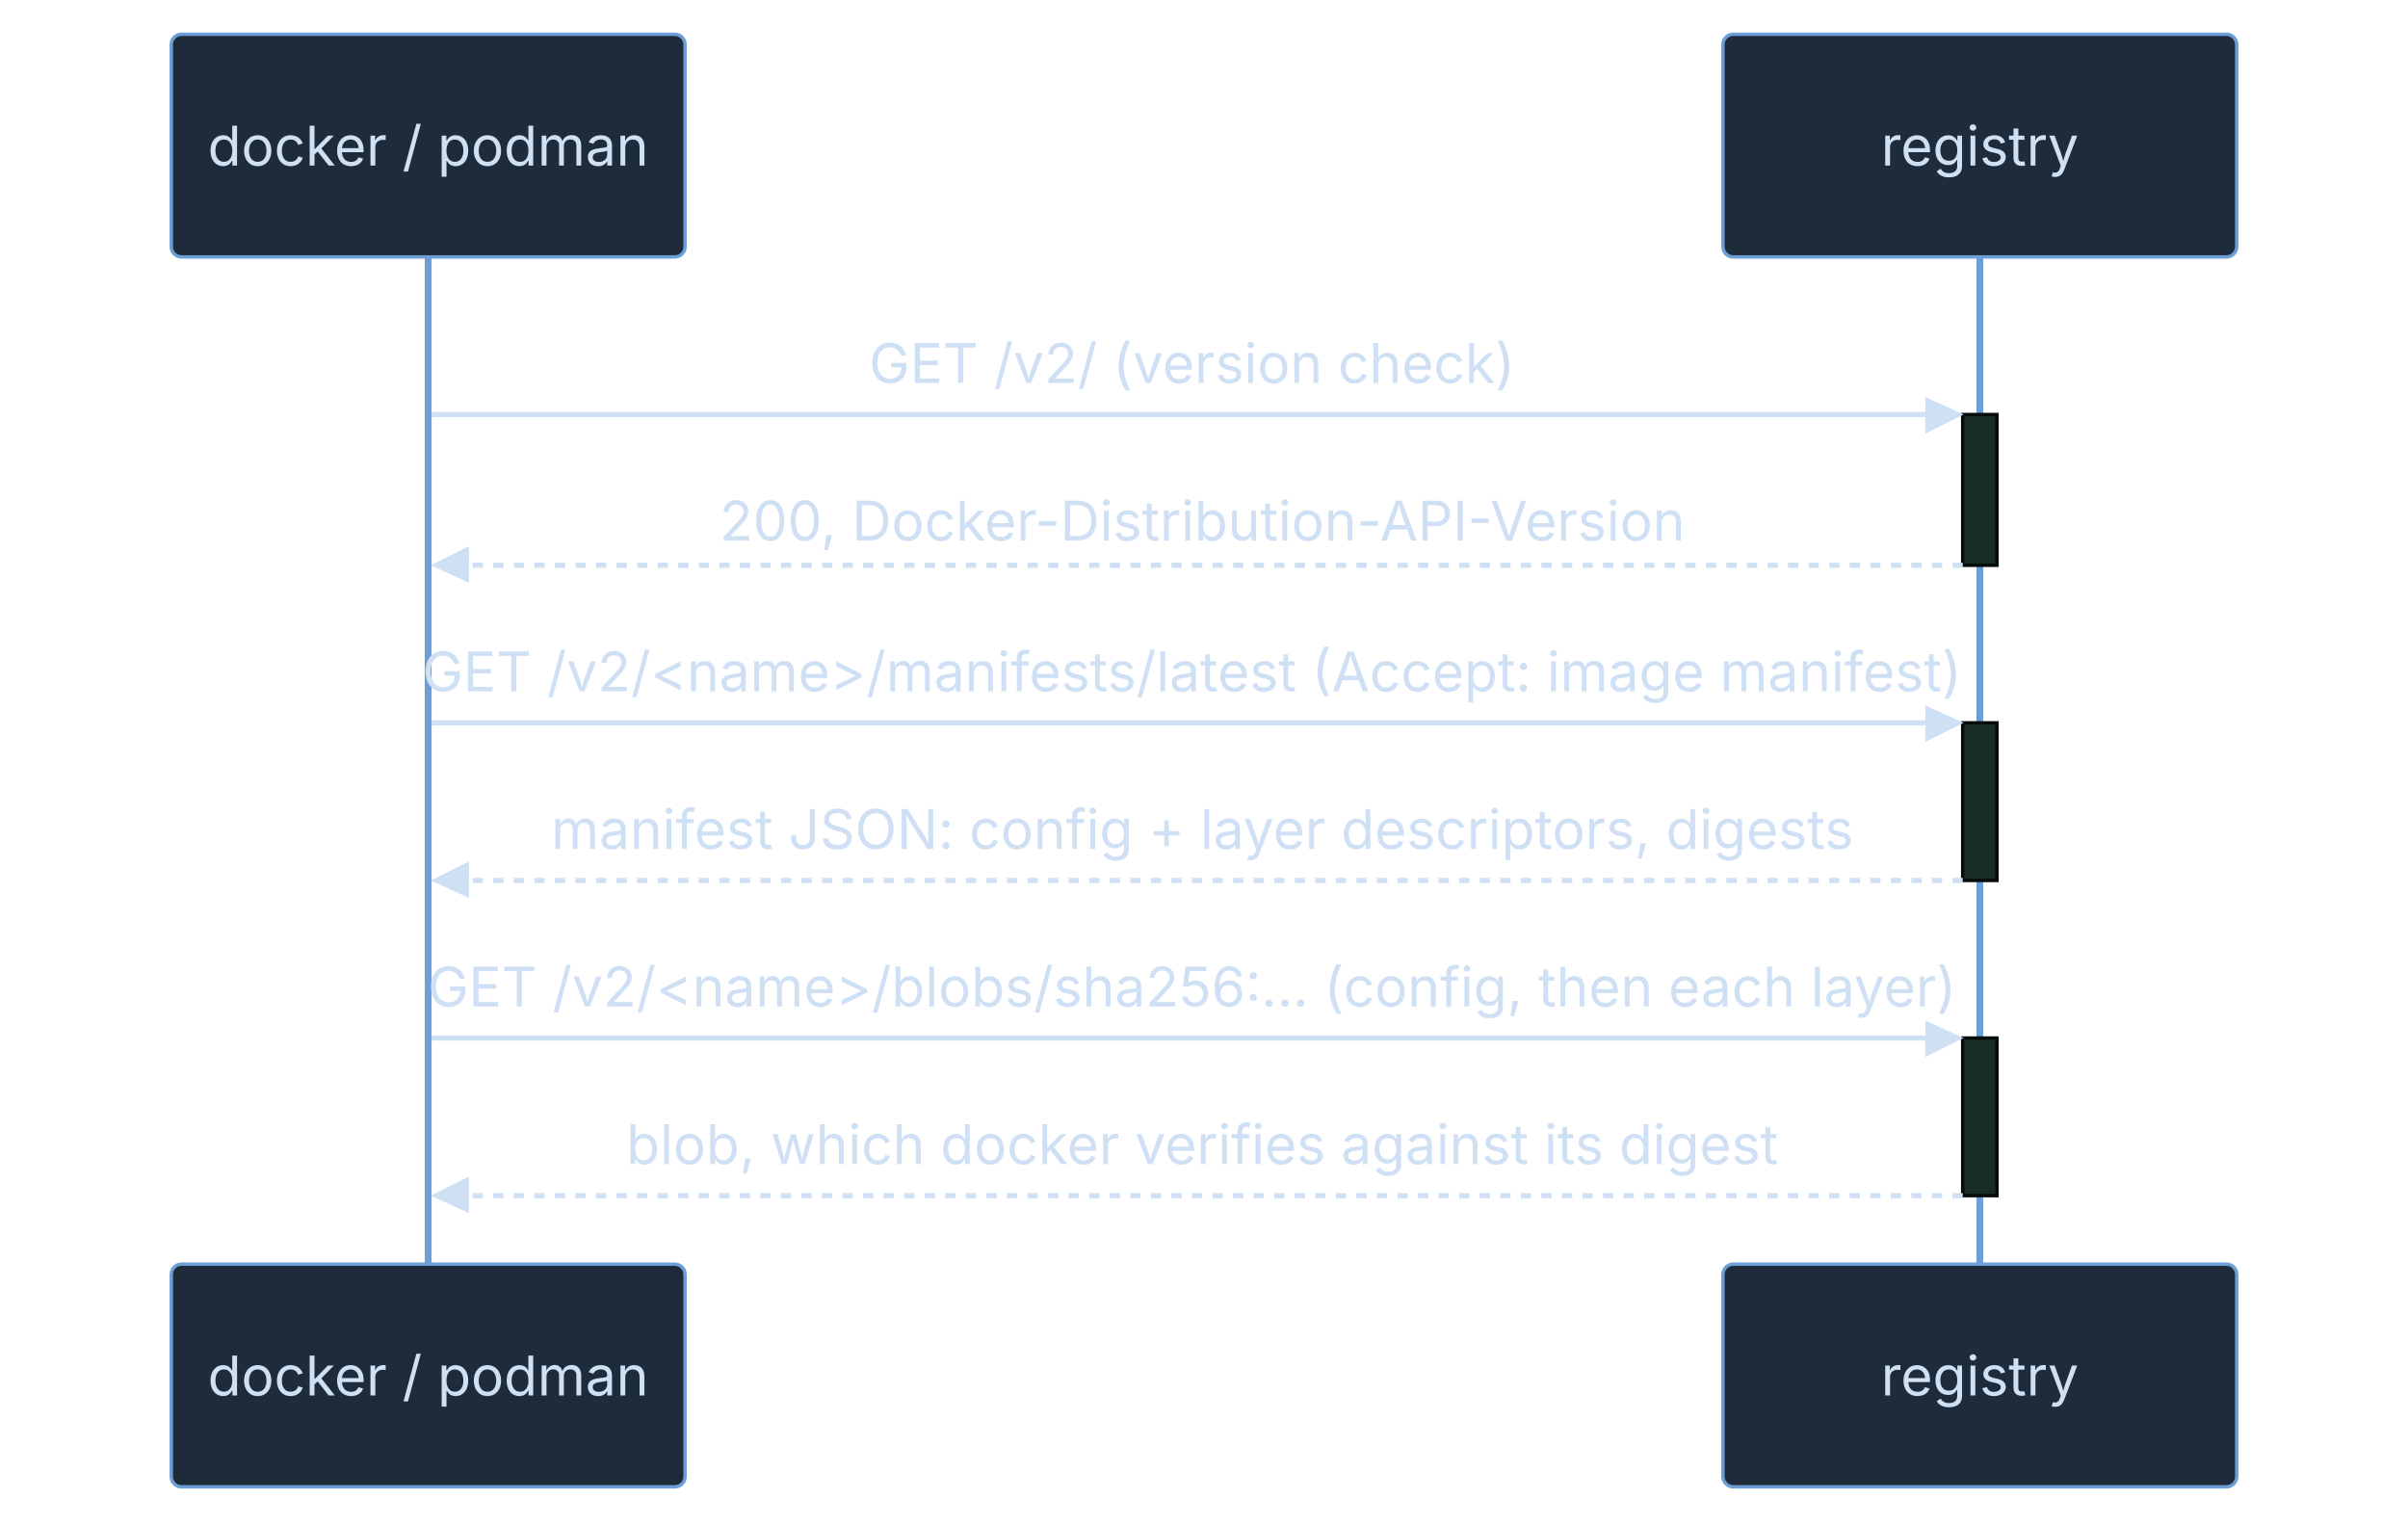
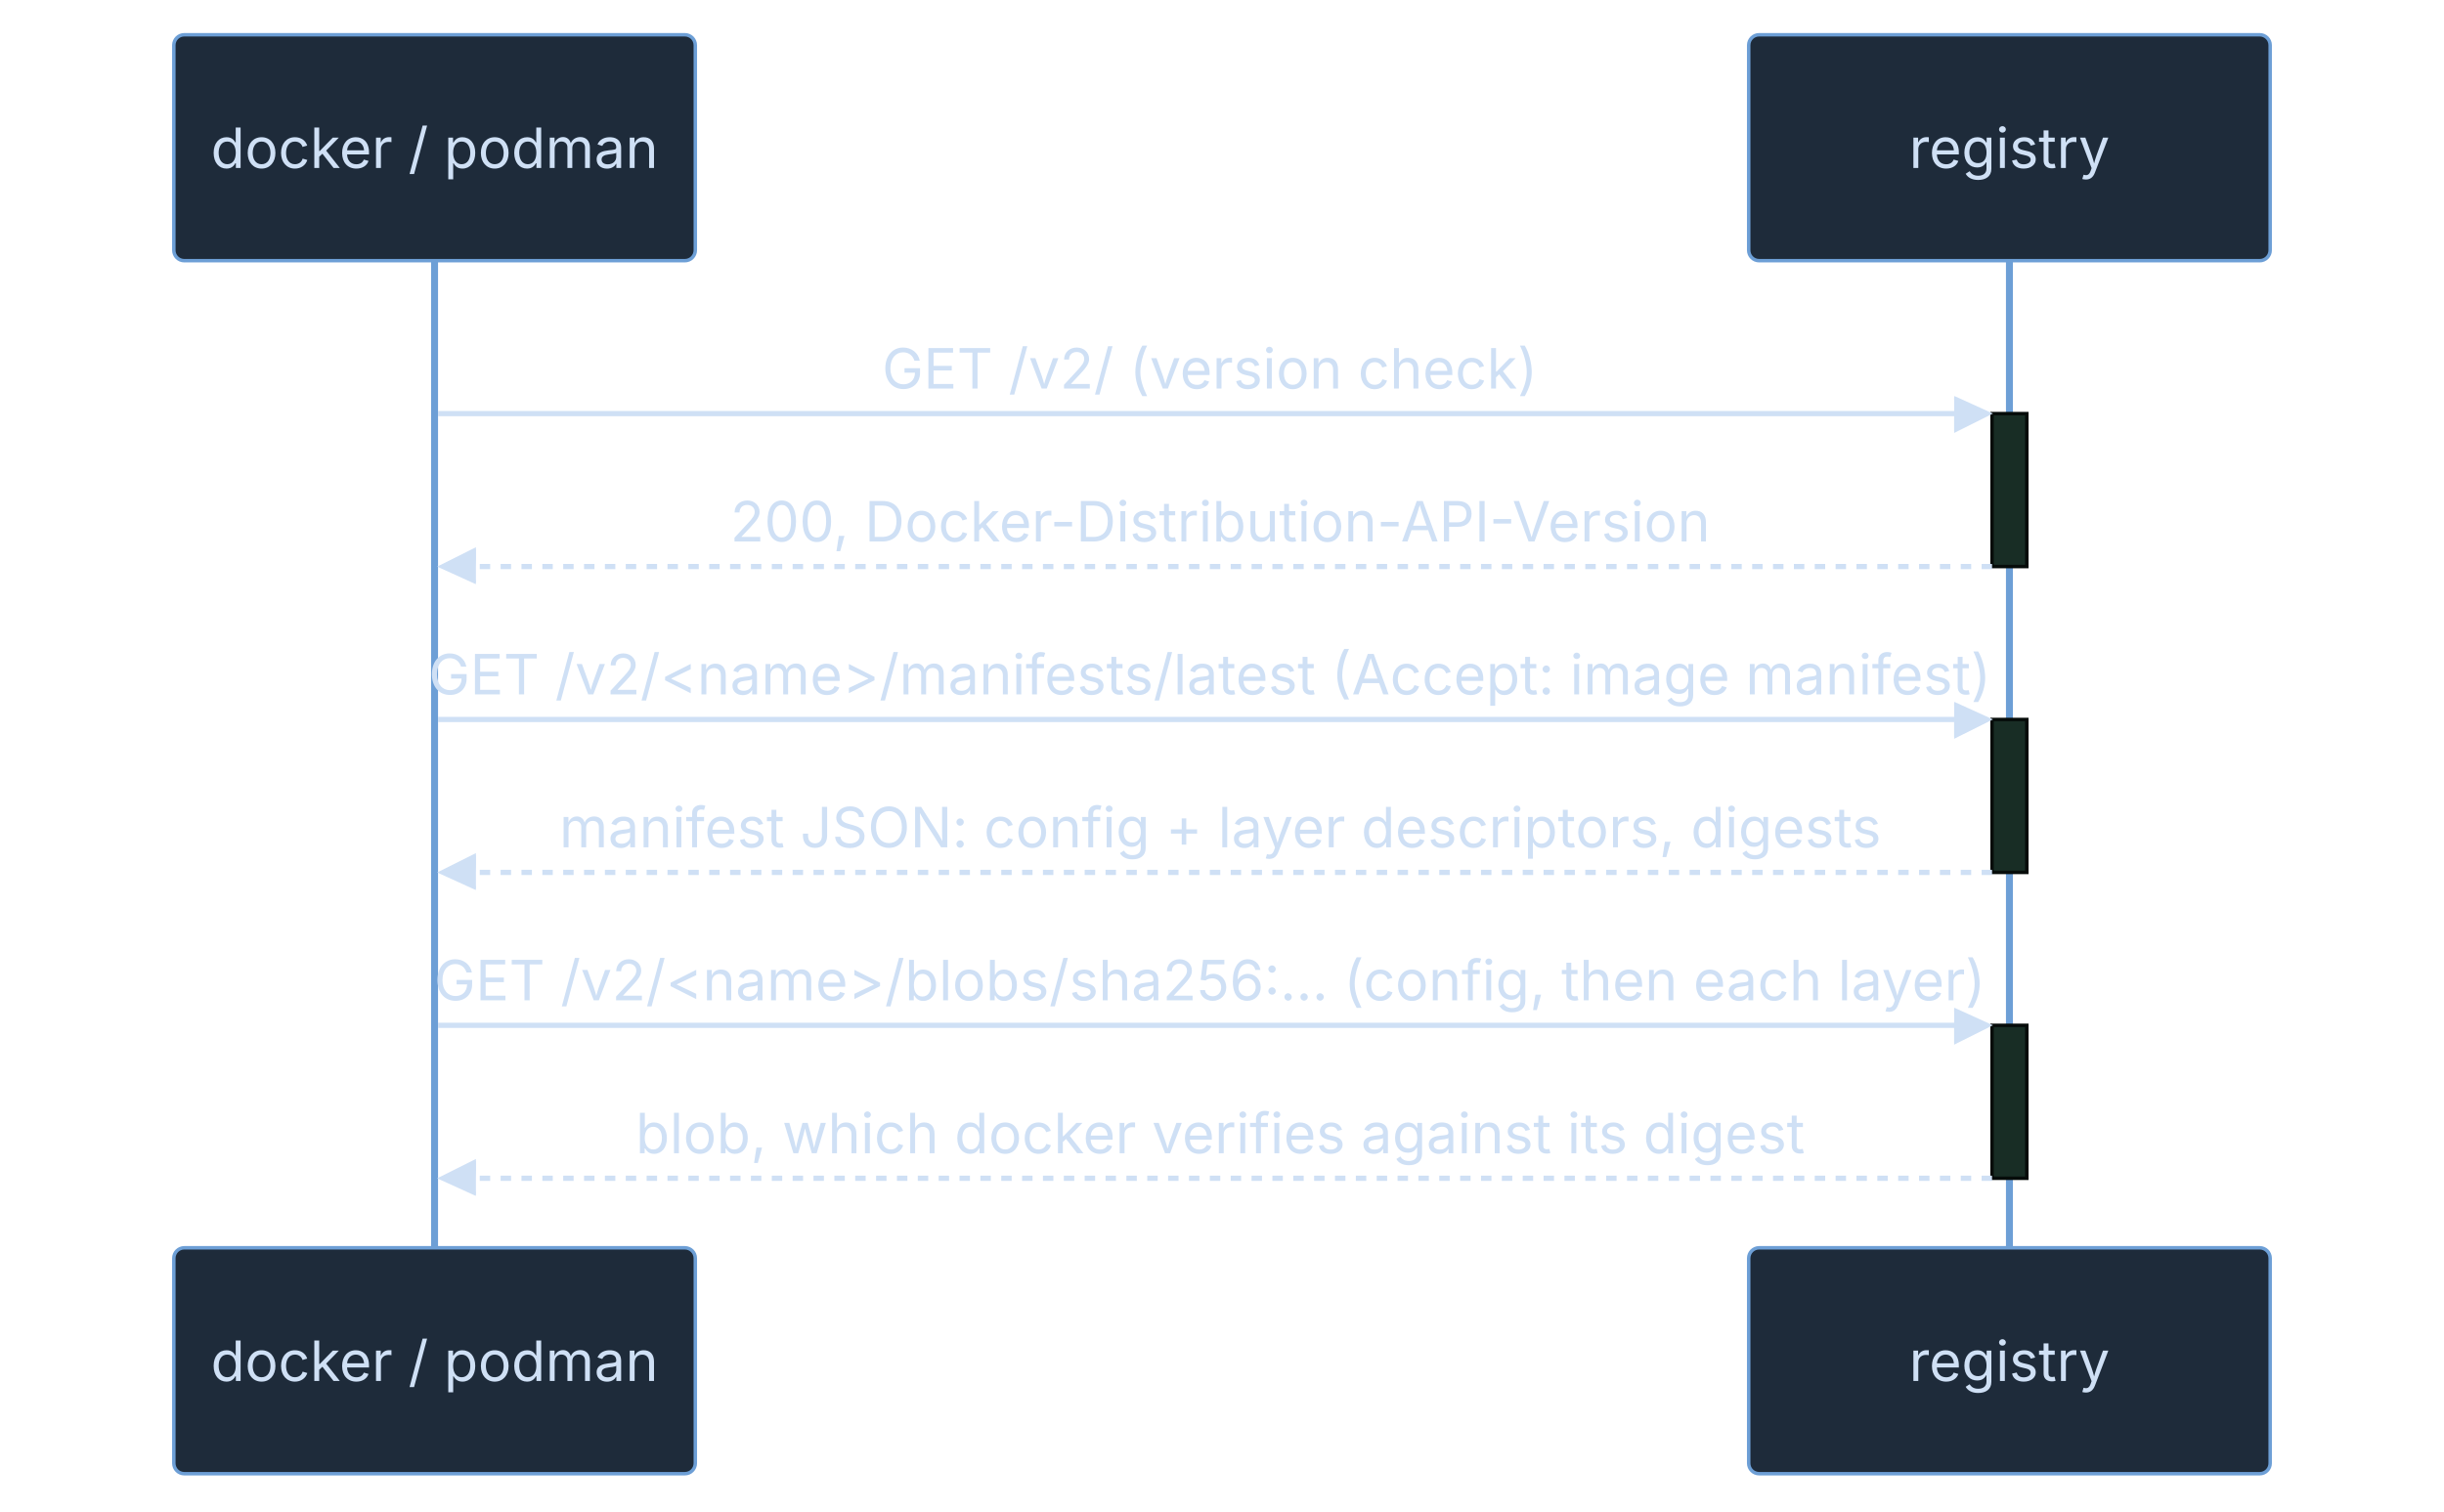
- <svg xmlns="http://www.w3.org/2000/svg" id="peryx-oci-pull-dark" width="100%" style="max-width: 703px; background-color: transparent;" viewBox="-50 -10 703 445" role="graphics-document document" aria-roledescription="sequence">
+ <svg xmlns="http://www.w3.org/2000/svg" id="peryx-oci-pull-dark" width="100%" style="max-width: 703px; background-color: transparent;" viewBox="-50 -10 703 435" role="graphics-document document" aria-roledescription="sequence">
  <g>
-     <rect x="453" y="359" fill="#eaeaea" stroke="#666" width="150" height="65" name="R" rx="3" ry="3" class="actor actor-bottom" />
-     <text x="528" y="391.5" dominant-baseline="central" alignment-baseline="central" class="actor actor-box" style="text-anchor: middle; font-size: 16px; font-weight: 400;">
+     <rect x="453" y="349" fill="#eaeaea" stroke="#666" width="150" height="65" name="R" rx="3" ry="3" class="actor actor-bottom" />
+     <text x="528" y="381.5" dominant-baseline="central" alignment-baseline="central" class="actor actor-box" style="text-anchor: middle; font-size: 16px; font-weight: 400;">
      <tspan x="528" dy="0">registry</tspan>
    </text>
  </g>
  <g>
-     <rect x="0" y="359" fill="#eaeaea" stroke="#666" width="150" height="65" name="D" rx="3" ry="3" class="actor actor-bottom" />
-     <text x="75" y="391.5" dominant-baseline="central" alignment-baseline="central" class="actor actor-box" style="text-anchor: middle; font-size: 16px; font-weight: 400;">
+     <rect x="0" y="349" fill="#eaeaea" stroke="#666" width="150" height="65" name="D" rx="3" ry="3" class="actor actor-bottom" />
+     <text x="75" y="381.5" dominant-baseline="central" alignment-baseline="central" class="actor actor-box" style="text-anchor: middle; font-size: 16px; font-weight: 400;">
      <tspan x="75" dy="0">docker / podman</tspan>
    </text>
  </g>
  <g>
-     <line id="actor1" x1="528" y1="65" x2="528" y2="359" class="actor-line 200" stroke-width="0.5px" stroke="#999" name="R" data-et="life-line" data-id="R" />
+     <line id="actor1" x1="528" y1="65" x2="528" y2="349" class="actor-line 200" stroke-width="0.5px" stroke="#999" name="R" data-et="life-line" data-id="R" />
    <g id="root-1" data-et="participant" data-type="participant" data-id="R">
      <rect x="453" y="0" fill="#eaeaea" stroke="#666" width="150" height="65" name="R" rx="3" ry="3" class="actor actor-top" />
      <text x="528" y="32.5" dominant-baseline="central" alignment-baseline="central" class="actor actor-box" style="text-anchor: middle; font-size: 16px; font-weight: 400;">
        <tspan x="528" dy="0">registry</tspan>
      </text>
    </g>
  </g>
  <g>
-     <line id="actor0" x1="75" y1="65" x2="75" y2="359" class="actor-line 200" stroke-width="0.5px" stroke="#999" name="D" data-et="life-line" data-id="D" />
+     <line id="actor0" x1="75" y1="65" x2="75" y2="349" class="actor-line 200" stroke-width="0.5px" stroke="#999" name="D" data-et="life-line" data-id="D" />
    <g id="root-0" data-et="participant" data-type="participant" data-id="D">
      <rect x="0" y="0" fill="#eaeaea" stroke="#666" width="150" height="65" name="D" rx="3" ry="3" class="actor actor-top" />
      <text x="75" y="32.5" dominant-baseline="central" alignment-baseline="central" class="actor actor-box" style="text-anchor: middle; font-size: 16px; font-weight: 400;">
        <tspan x="75" dy="0">docker / podman</tspan>
      </text>
    </g>
  </g>
  <style>#peryx-oci-pull-dark{font-family:system-ui,-apple-system,sans-serif;font-size:16px;fill:#cfe0f5;}@keyframes edge-animation-frame{from{stroke-dashoffset:0;}}@keyframes dash{to{stroke-dashoffset:0;}}#peryx-oci-pull-dark .edge-animation-slow{stroke-dasharray:9,5!important;stroke-dashoffset:900;animation:dash 50s linear infinite;stroke-linecap:round;}#peryx-oci-pull-dark .edge-animation-fast{stroke-dasharray:9,5!important;stroke-dashoffset:900;animation:dash 20s linear infinite;stroke-linecap:round;}#peryx-oci-pull-dark .error-icon{fill:#33241a;}#peryx-oci-pull-dark .error-text{fill:#f0d6bb;stroke:#f0d6bb;}#peryx-oci-pull-dark .edge-thickness-normal{stroke-width:1px;}#peryx-oci-pull-dark .edge-thickness-thick{stroke-width:3.5px;}#peryx-oci-pull-dark .edge-pattern-solid{stroke-dasharray:0;}#peryx-oci-pull-dark .edge-thickness-invisible{stroke-width:0;fill:none;}#peryx-oci-pull-dark .edge-pattern-dashed{stroke-dasharray:3;}#peryx-oci-pull-dark .edge-pattern-dotted{stroke-dasharray:2;}#peryx-oci-pull-dark .marker{fill:#aeb8c2;stroke:#aeb8c2;}#peryx-oci-pull-dark .marker.cross{stroke:#aeb8c2;}#peryx-oci-pull-dark svg{font-family:system-ui,-apple-system,sans-serif;font-size:16px;}#peryx-oci-pull-dark p{margin:0;}#peryx-oci-pull-dark .actor{stroke:#6d9fd6;fill:#1e2b3a;stroke-width:1;}#peryx-oci-pull-dark rect.actor.outer-path[data-look="neo"]{filter:drop-shadow( 1px 2px 2px rgba(185,185,185,1));}#peryx-oci-pull-dark rect.note[data-look="neo"]{stroke:hsl(52.683, 60%, 73.922%);fill:#fff5ad;filter:drop-shadow( 1px 2px 2px rgba(185,185,185,1));}#peryx-oci-pull-dark text.actor&gt;tspan{fill:#cfe0f5;stroke:none;}#peryx-oci-pull-dark .actor-line{stroke:#6d9fd6;}#peryx-oci-pull-dark .innerArc{stroke-width:1.5;stroke-dasharray:none;}#peryx-oci-pull-dark .messageLine0{stroke-width:1.5;stroke-dasharray:none;stroke:#cfe0f5;}#peryx-oci-pull-dark .messageLine1{stroke-width:1.5;stroke-dasharray:2,2;stroke:#cfe0f5;}#peryx-oci-pull-dark [id$="-arrowhead"] path{fill:#cfe0f5;stroke:#cfe0f5;}#peryx-oci-pull-dark .sequenceNumber{fill:#51473d;}#peryx-oci-pull-dark [id$="-sequencenumber"]{fill:#cfe0f5;}#peryx-oci-pull-dark [id$="-crosshead"] path{fill:#cfe0f5;stroke:#cfe0f5;}#peryx-oci-pull-dark .messageText{fill:#cfe0f5;stroke:none;}#peryx-oci-pull-dark .labelBox{stroke:#6d9fd6;fill:#1e2b3a;filter:none;}#peryx-oci-pull-dark .labelText,#peryx-oci-pull-dark .labelText&gt;tspan{fill:#cfe0f5;stroke:none;}#peryx-oci-pull-dark .loopText,#peryx-oci-pull-dark .loopText&gt;tspan{fill:#cfe0f5;stroke:none;}#peryx-oci-pull-dark .sectionTitle,#peryx-oci-pull-dark .sectionTitle&gt;tspan{fill:#cfe0f5;stroke:none;}#peryx-oci-pull-dark .loopLine{stroke-width:2px;stroke-dasharray:2,2;stroke:#6d9fd6;fill:#6d9fd6;}#peryx-oci-pull-dark .note{stroke:hsl(52.683, 60%, 73.922%);fill:#fff5ad;}#peryx-oci-pull-dark .noteText,#peryx-oci-pull-dark .noteText&gt;tspan{fill:#333;stroke:none;font-weight:normal;}#peryx-oci-pull-dark .activation0{fill:#182d25;stroke:hsl(157.143, 30.435%, 3.529%);}#peryx-oci-pull-dark .activation1{fill:#182d25;stroke:hsl(157.143, 30.435%, 3.529%);}#peryx-oci-pull-dark .activation2{fill:#182d25;stroke:hsl(157.143, 30.435%, 3.529%);}#peryx-oci-pull-dark .actorPopupMenu{position:absolute;}#peryx-oci-pull-dark .actorPopupMenuPanel{position:absolute;fill:#1e2b3a;box-shadow:0px 8px 16px 0px rgba(0,0,0,0.2);filter:drop-shadow(3px 5px 2px rgb(0 0 0 / 0.4));}#peryx-oci-pull-dark .actor-man circle,#peryx-oci-pull-dark line{fill:#1e2b3a;stroke-width:2px;}#peryx-oci-pull-dark g rect.rect{filter:drop-shadow( 1px 2px 2px rgba(185,185,185,1));stroke:#6d9fd6;}#peryx-oci-pull-dark .node .neo-node{stroke:#6d9fd6;}#peryx-oci-pull-dark [data-look="neo"].node rect,#peryx-oci-pull-dark [data-look="neo"].cluster rect,#peryx-oci-pull-dark [data-look="neo"].node polygon{stroke:url(#peryx-oci-pull-dark-gradient);filter:drop-shadow( 1px 2px 2px rgba(185,185,185,1));}#peryx-oci-pull-dark [data-look="neo"].swimlane.cluster rect{filter:none;}#peryx-oci-pull-dark [data-look="neo"].node path{stroke:url(#peryx-oci-pull-dark-gradient);stroke-width:1px;}#peryx-oci-pull-dark [data-look="neo"].node .outer-path{filter:drop-shadow( 1px 2px 2px rgba(185,185,185,1));}#peryx-oci-pull-dark [data-look="neo"].node .neo-line path{stroke:#6d9fd6;filter:none;}#peryx-oci-pull-dark [data-look="neo"].node circle{stroke:url(#peryx-oci-pull-dark-gradient);filter:drop-shadow( 1px 2px 2px rgba(185,185,185,1));}#peryx-oci-pull-dark [data-look="neo"].node circle .state-start{fill:#000000;}#peryx-oci-pull-dark [data-look="neo"].icon-shape .icon{fill:url(#peryx-oci-pull-dark-gradient);filter:drop-shadow( 1px 2px 2px rgba(185,185,185,1));}#peryx-oci-pull-dark [data-look="neo"].icon-shape .icon-neo path{stroke:url(#peryx-oci-pull-dark-gradient);filter:drop-shadow( 1px 2px 2px rgba(185,185,185,1));}#peryx-oci-pull-dark .accent&gt;*{fill:rgb(30, 43, 58)!important;stroke:rgb(109, 159, 214)!important;color:rgb(207, 224, 245)!important;}#peryx-oci-pull-dark .good&gt;*{fill:rgb(24, 45, 37)!important;stroke:rgb(90, 169, 138)!important;color:rgb(207, 232, 220)!important;}#peryx-oci-pull-dark .warn&gt;*{fill:rgb(51, 36, 26)!important;stroke:rgb(201, 132, 63)!important;color:rgb(240, 214, 187)!important;}#peryx-oci-pull-dark :root{--mermaid-font-family:"trebuchet ms",verdana,arial,sans-serif;}</style>
  <g />
  <defs>
    <symbol id="peryx-oci-pull-dark-computer" width="24" height="24">
      <path transform="scale(.5)" d="M2 2v13h20v-13h-20zm18 11h-16v-9h16v9zm-10.228 6l.466-1h3.524l.467 1h-4.457zm14.228 3h-24l2-6h2.104l-1.33 4h18.45l-1.297-4h2.073l2 6zm-5-10h-14v-7h14v7z" />
    </symbol>
  </defs>
  <defs>
    <symbol id="peryx-oci-pull-dark-database" fill-rule="evenodd" clip-rule="evenodd">
      <path transform="scale(.5)" d="M12.258.001l.256.004.255.005.253.008.251.01.249.012.247.015.246.016.242.019.241.02.239.023.236.024.233.027.231.028.229.031.225.032.223.034.22.036.217.038.214.04.211.041.208.043.205.045.201.046.198.048.194.05.191.051.187.053.183.054.18.056.175.057.172.059.168.06.163.061.16.063.155.064.15.066.074.033.073.033.071.034.07.034.069.035.068.035.067.035.066.035.064.036.064.036.062.036.06.036.06.037.058.037.058.037.055.038.055.038.053.038.052.038.051.039.05.039.048.039.047.039.045.04.044.04.043.04.041.04.04.041.039.041.037.041.036.041.034.041.033.042.032.042.03.042.029.042.027.042.026.043.024.043.023.043.021.043.02.043.018.044.017.043.015.044.013.044.012.044.011.045.009.044.007.045.006.045.004.045.002.045.001.045v17l-.001.045-.002.045-.004.045-.006.045-.007.045-.009.044-.011.045-.012.044-.013.044-.015.044-.017.043-.018.044-.02.043-.021.043-.023.043-.024.043-.026.043-.027.042-.029.042-.03.042-.032.042-.033.042-.034.041-.036.041-.037.041-.039.041-.04.041-.041.04-.043.04-.044.04-.045.04-.047.039-.048.039-.05.039-.051.039-.052.038-.053.038-.055.038-.055.038-.058.037-.058.037-.06.037-.06.036-.062.036-.064.036-.064.036-.066.035-.067.035-.068.035-.069.035-.07.034-.071.034-.073.033-.074.033-.15.066-.155.064-.16.063-.163.061-.168.06-.172.059-.175.057-.18.056-.183.054-.187.053-.191.051-.194.05-.198.048-.201.046-.205.045-.208.043-.211.041-.214.04-.217.038-.22.036-.223.034-.225.032-.229.031-.231.028-.233.027-.236.024-.239.023-.241.02-.242.019-.246.016-.247.015-.249.012-.251.01-.253.008-.255.005-.256.004-.258.001-.258-.001-.256-.004-.255-.005-.253-.008-.251-.01-.249-.012-.247-.015-.245-.016-.243-.019-.241-.02-.238-.023-.236-.024-.234-.027-.231-.028-.228-.031-.226-.032-.223-.034-.22-.036-.217-.038-.214-.04-.211-.041-.208-.043-.204-.045-.201-.046-.198-.048-.195-.05-.19-.051-.187-.053-.184-.054-.179-.056-.176-.057-.172-.059-.167-.06-.164-.061-.159-.063-.155-.064-.151-.066-.074-.033-.072-.033-.072-.034-.07-.034-.069-.035-.068-.035-.067-.035-.066-.035-.064-.036-.063-.036-.062-.036-.061-.036-.06-.037-.058-.037-.057-.037-.056-.038-.055-.038-.053-.038-.052-.038-.051-.039-.049-.039-.049-.039-.046-.039-.046-.04-.044-.04-.043-.04-.041-.04-.04-.041-.039-.041-.037-.041-.036-.041-.034-.041-.033-.042-.032-.042-.03-.042-.029-.042-.027-.042-.026-.043-.024-.043-.023-.043-.021-.043-.02-.043-.018-.044-.017-.043-.015-.044-.013-.044-.012-.044-.011-.045-.009-.044-.007-.045-.006-.045-.004-.045-.002-.045-.001-.045v-17l.001-.045.002-.045.004-.045.006-.045.007-.045.009-.044.011-.045.012-.044.013-.044.015-.044.017-.043.018-.044.02-.043.021-.043.023-.043.024-.043.026-.043.027-.042.029-.042.03-.042.032-.042.033-.042.034-.041.036-.041.037-.041.039-.041.04-.041.041-.04.043-.04.044-.04.046-.04.046-.039.049-.039.049-.039.051-.039.052-.038.053-.038.055-.038.056-.038.057-.037.058-.037.06-.037.061-.036.062-.036.063-.036.064-.036.066-.035.067-.035.068-.035.069-.035.07-.034.072-.034.072-.033.074-.033.151-.066.155-.064.159-.063.164-.061.167-.06.172-.059.176-.057.179-.056.184-.054.187-.053.19-.051.195-.05.198-.048.201-.046.204-.045.208-.043.211-.041.214-.04.217-.038.22-.036.223-.034.226-.032.228-.031.231-.028.234-.027.236-.024.238-.023.241-.02.243-.019.245-.016.247-.015.249-.012.251-.01.253-.008.255-.005.256-.004.258-.001.258.001zm-9.258 20.499v.01l.001.021.003.021.004.022.005.021.006.022.007.022.009.023.01.022.011.023.012.023.013.023.015.023.016.024.017.023.018.024.019.024.021.024.022.025.023.024.024.025.052.049.056.05.061.051.066.051.07.051.075.051.079.052.084.052.088.052.092.052.097.052.102.051.105.052.11.052.114.051.119.051.123.051.127.05.131.05.135.05.139.048.144.049.147.047.152.047.155.047.16.045.163.045.167.043.171.043.176.041.178.041.183.039.187.039.19.037.194.035.197.035.202.033.204.031.209.03.212.029.216.027.219.025.222.024.226.021.23.02.233.018.236.016.24.015.243.012.246.01.249.008.253.005.256.004.259.001.26-.001.257-.004.254-.005.25-.008.247-.011.244-.012.241-.014.237-.016.233-.018.231-.021.226-.021.224-.024.22-.026.216-.027.212-.028.21-.031.205-.031.202-.034.198-.034.194-.036.191-.037.187-.039.183-.04.179-.04.175-.042.172-.043.168-.044.163-.045.16-.046.155-.046.152-.047.148-.048.143-.049.139-.049.136-.05.131-.05.126-.05.123-.051.118-.052.114-.051.11-.052.106-.052.101-.052.096-.052.092-.052.088-.053.083-.051.079-.052.074-.052.07-.051.065-.051.06-.051.056-.05.051-.05.023-.024.023-.025.021-.024.02-.024.019-.024.018-.024.017-.024.015-.023.014-.024.013-.023.012-.023.01-.023.01-.022.008-.022.006-.022.006-.022.004-.022.004-.021.001-.021.001-.021v-4.127l-.077.055-.08.053-.083.054-.085.053-.087.052-.09.052-.093.051-.095.05-.097.05-.1.049-.102.049-.105.048-.106.047-.109.047-.111.046-.114.045-.115.045-.118.044-.12.043-.122.042-.124.042-.126.041-.128.04-.13.04-.132.038-.134.038-.135.037-.138.037-.139.035-.142.035-.143.034-.144.033-.147.032-.148.031-.15.03-.151.03-.153.029-.154.027-.156.027-.158.026-.159.025-.161.024-.162.023-.163.022-.165.021-.166.02-.167.019-.169.018-.169.017-.171.016-.173.015-.173.014-.175.013-.175.012-.177.011-.178.01-.179.008-.179.008-.181.006-.182.005-.182.004-.184.003-.184.002h-.37l-.184-.002-.184-.003-.182-.004-.182-.005-.181-.006-.179-.008-.179-.008-.178-.01-.176-.011-.176-.012-.175-.013-.173-.014-.172-.015-.171-.016-.17-.017-.169-.018-.167-.019-.166-.02-.165-.021-.163-.022-.162-.023-.161-.024-.159-.025-.157-.026-.156-.027-.155-.027-.153-.029-.151-.03-.15-.03-.148-.031-.146-.032-.145-.033-.143-.034-.141-.035-.14-.035-.137-.037-.136-.037-.134-.038-.132-.038-.13-.04-.128-.04-.126-.041-.124-.042-.122-.042-.12-.044-.117-.043-.116-.045-.113-.045-.112-.046-.109-.047-.106-.047-.105-.048-.102-.049-.1-.049-.097-.05-.095-.05-.093-.052-.09-.051-.087-.052-.085-.053-.083-.054-.08-.054-.077-.054v4.127zm0-5.654v.011l.001.021.003.021.004.021.005.022.006.022.007.022.009.022.01.022.011.023.012.023.013.023.015.024.016.023.017.024.018.024.019.024.021.024.022.024.023.025.024.024.052.05.056.05.061.05.066.051.07.051.075.052.079.051.084.052.088.052.092.052.097.052.102.052.105.052.11.051.114.051.119.052.123.05.127.051.131.05.135.049.139.049.144.048.147.048.152.047.155.046.16.045.163.045.167.044.171.042.176.042.178.04.183.04.187.038.19.037.194.036.197.034.202.033.204.032.209.03.212.028.216.027.219.025.222.024.226.022.23.02.233.018.236.016.24.014.243.012.246.01.249.008.253.006.256.003.259.001.26-.001.257-.003.254-.006.25-.008.247-.01.244-.012.241-.015.237-.016.233-.018.231-.02.226-.022.224-.024.22-.025.216-.027.212-.029.21-.03.205-.032.202-.033.198-.035.194-.036.191-.037.187-.039.183-.039.179-.041.175-.042.172-.043.168-.044.163-.045.16-.045.155-.047.152-.047.148-.048.143-.048.139-.05.136-.049.131-.05.126-.051.123-.051.118-.051.114-.052.11-.052.106-.052.101-.052.096-.052.092-.052.088-.052.083-.052.079-.052.074-.051.07-.052.065-.051.06-.05.056-.051.051-.049.023-.025.023-.024.021-.025.02-.024.019-.024.018-.024.017-.024.015-.023.014-.023.013-.024.012-.022.01-.023.01-.023.008-.022.006-.022.006-.022.004-.021.004-.022.001-.021.001-.021v-4.139l-.077.054-.08.054-.083.054-.085.052-.087.053-.09.051-.093.051-.095.051-.097.05-.1.049-.102.049-.105.048-.106.047-.109.047-.111.046-.114.045-.115.044-.118.044-.12.044-.122.042-.124.042-.126.041-.128.04-.13.039-.132.039-.134.038-.135.037-.138.036-.139.036-.142.035-.143.033-.144.033-.147.033-.148.031-.15.03-.151.03-.153.028-.154.028-.156.027-.158.026-.159.025-.161.024-.162.023-.163.022-.165.021-.166.02-.167.019-.169.018-.169.017-.171.016-.173.015-.173.014-.175.013-.175.012-.177.011-.178.009-.179.009-.179.007-.181.007-.182.005-.182.004-.184.003-.184.002h-.37l-.184-.002-.184-.003-.182-.004-.182-.005-.181-.007-.179-.007-.179-.009-.178-.009-.176-.011-.176-.012-.175-.013-.173-.014-.172-.015-.171-.016-.17-.017-.169-.018-.167-.019-.166-.02-.165-.021-.163-.022-.162-.023-.161-.024-.159-.025-.157-.026-.156-.027-.155-.028-.153-.028-.151-.03-.15-.03-.148-.031-.146-.033-.145-.033-.143-.033-.141-.035-.14-.036-.137-.036-.136-.037-.134-.038-.132-.039-.13-.039-.128-.04-.126-.041-.124-.042-.122-.043-.12-.043-.117-.044-.116-.044-.113-.046-.112-.046-.109-.046-.106-.047-.105-.048-.102-.049-.1-.049-.097-.05-.095-.051-.093-.051-.09-.051-.087-.053-.085-.052-.083-.054-.08-.054-.077-.054v4.139zm0-5.666v.011l.001.02.003.022.004.021.005.022.006.021.007.022.009.023.01.022.011.023.012.023.013.023.015.023.016.024.017.024.018.023.019.024.021.025.022.024.023.024.024.025.052.05.056.05.061.05.066.051.07.051.075.052.079.051.084.052.088.052.092.052.097.052.102.052.105.051.11.052.114.051.119.051.123.051.127.05.131.05.135.05.139.049.144.048.147.048.152.047.155.046.16.045.163.045.167.043.171.043.176.042.178.04.183.04.187.038.19.037.194.036.197.034.202.033.204.032.209.03.212.028.216.027.219.025.222.024.226.021.23.02.233.018.236.017.24.014.243.012.246.01.249.008.253.006.256.003.259.001.26-.001.257-.003.254-.006.25-.008.247-.01.244-.013.241-.014.237-.016.233-.018.231-.02.226-.022.224-.024.22-.025.216-.027.212-.029.21-.03.205-.032.202-.033.198-.035.194-.036.191-.037.187-.039.183-.039.179-.041.175-.042.172-.043.168-.044.163-.045.16-.045.155-.047.152-.047.148-.048.143-.049.139-.049.136-.049.131-.051.126-.05.123-.051.118-.052.114-.051.11-.052.106-.052.101-.052.096-.052.092-.052.088-.052.083-.052.079-.052.074-.052.07-.051.065-.051.06-.051.056-.05.051-.049.023-.025.023-.025.021-.024.02-.024.019-.024.018-.024.017-.024.015-.023.014-.024.013-.023.012-.023.01-.022.01-.023.008-.022.006-.022.006-.022.004-.022.004-.021.001-.021.001-.021v-4.153l-.077.054-.08.054-.083.053-.085.053-.087.053-.09.051-.093.051-.095.051-.097.05-.1.049-.102.048-.105.048-.106.048-.109.046-.111.046-.114.046-.115.044-.118.044-.12.043-.122.043-.124.042-.126.041-.128.04-.13.039-.132.039-.134.038-.135.037-.138.036-.139.036-.142.034-.143.034-.144.033-.147.032-.148.032-.15.03-.151.03-.153.028-.154.028-.156.027-.158.026-.159.024-.161.024-.162.023-.163.023-.165.021-.166.02-.167.019-.169.018-.169.017-.171.016-.173.015-.173.014-.175.013-.175.012-.177.01-.178.01-.179.009-.179.007-.181.006-.182.006-.182.004-.184.003-.184.001-.185.001-.185-.001-.184-.001-.184-.003-.182-.004-.182-.006-.181-.006-.179-.007-.179-.009-.178-.01-.176-.01-.176-.012-.175-.013-.173-.014-.172-.015-.171-.016-.17-.017-.169-.018-.167-.019-.166-.02-.165-.021-.163-.023-.162-.023-.161-.024-.159-.024-.157-.026-.156-.027-.155-.028-.153-.028-.151-.03-.15-.03-.148-.032-.146-.032-.145-.033-.143-.034-.141-.034-.14-.036-.137-.036-.136-.037-.134-.038-.132-.039-.13-.039-.128-.041-.126-.041-.124-.041-.122-.043-.12-.043-.117-.044-.116-.044-.113-.046-.112-.046-.109-.046-.106-.048-.105-.048-.102-.048-.1-.05-.097-.049-.095-.051-.093-.051-.09-.052-.087-.052-.085-.053-.083-.053-.08-.054-.077-.054v4.153zm8.74-8.179l-.257.004-.254.005-.25.008-.247.011-.244.012-.241.014-.237.016-.233.018-.231.021-.226.022-.224.023-.22.026-.216.027-.212.028-.21.031-.205.032-.202.033-.198.034-.194.036-.191.038-.187.038-.183.04-.179.041-.175.042-.172.043-.168.043-.163.045-.16.046-.155.046-.152.048-.148.048-.143.048-.139.049-.136.05-.131.05-.126.051-.123.051-.118.051-.114.052-.11.052-.106.052-.101.052-.096.052-.092.052-.088.052-.083.052-.079.052-.074.051-.07.052-.065.051-.06.05-.056.05-.051.05-.023.025-.023.024-.021.024-.02.025-.019.024-.018.024-.017.023-.015.024-.014.023-.013.023-.012.023-.01.023-.01.022-.008.022-.006.023-.006.021-.004.022-.004.021-.001.021-.001.021.001.021.001.021.004.021.004.022.006.021.006.023.008.022.01.022.01.023.012.023.013.023.014.023.015.024.017.023.018.024.019.024.02.025.021.024.023.024.023.025.051.05.056.05.06.05.065.051.07.052.074.051.079.052.083.052.088.052.092.052.096.052.101.052.106.052.11.052.114.052.118.051.123.051.126.051.131.05.136.05.139.049.143.048.148.048.152.048.155.046.16.046.163.045.168.043.172.043.175.042.179.041.183.04.187.038.191.038.194.036.198.034.202.033.205.032.21.031.212.028.216.027.22.026.224.023.226.022.231.021.233.018.237.016.241.014.244.012.247.011.25.008.254.005.257.004.26.001.26-.001.257-.004.254-.005.25-.008.247-.011.244-.012.241-.014.237-.016.233-.018.231-.021.226-.022.224-.023.22-.026.216-.027.212-.028.21-.031.205-.032.202-.033.198-.034.194-.036.191-.038.187-.038.183-.04.179-.041.175-.042.172-.043.168-.043.163-.045.16-.046.155-.046.152-.048.148-.048.143-.048.139-.049.136-.05.131-.05.126-.051.123-.051.118-.051.114-.052.11-.052.106-.052.101-.052.096-.052.092-.052.088-.052.083-.052.079-.052.074-.051.07-.052.065-.051.06-.05.056-.05.051-.05.023-.025.023-.024.021-.024.02-.025.019-.024.018-.024.017-.023.015-.024.014-.023.013-.023.012-.023.01-.023.01-.022.008-.022.006-.023.006-.021.004-.022.004-.021.001-.021.001-.021-.001-.021-.001-.021-.004-.021-.004-.022-.006-.021-.006-.023-.008-.022-.01-.022-.01-.023-.012-.023-.013-.023-.014-.023-.015-.024-.017-.023-.018-.024-.019-.024-.02-.025-.021-.024-.023-.024-.023-.025-.051-.05-.056-.05-.06-.05-.065-.051-.07-.052-.074-.051-.079-.052-.083-.052-.088-.052-.092-.052-.096-.052-.101-.052-.106-.052-.11-.052-.114-.052-.118-.051-.123-.051-.126-.051-.131-.05-.136-.05-.139-.049-.143-.048-.148-.048-.152-.048-.155-.046-.16-.046-.163-.045-.168-.043-.172-.043-.175-.042-.179-.041-.183-.04-.187-.038-.191-.038-.194-.036-.198-.034-.202-.033-.205-.032-.21-.031-.212-.028-.216-.027-.22-.026-.224-.023-.226-.022-.231-.021-.233-.018-.237-.016-.241-.014-.244-.012-.247-.011-.25-.008-.254-.005-.257-.004-.26-.001-.26.001z" />
    </symbol>
  </defs>
  <defs>
    <symbol id="peryx-oci-pull-dark-clock" width="24" height="24">
      <path transform="scale(.5)" d="M12 2c5.514 0 10 4.486 10 10s-4.486 10-10 10-10-4.486-10-10 4.486-10 10-10zm0-2c-6.627 0-12 5.373-12 12s5.373 12 12 12 12-5.373 12-12-5.373-12-12-12zm5.848 12.459c.202.038.202.333.001.372-1.907.361-6.045 1.111-6.547 1.111-.719 0-1.301-.582-1.301-1.301 0-.512.77-5.447 1.125-7.445.034-.192.312-.181.343.014l.985 6.238 5.394 1.011z" />
    </symbol>
  </defs>
  <defs>
    <marker id="peryx-oci-pull-dark-arrowhead" refX="7.9" refY="5" markerUnits="userSpaceOnUse" markerWidth="12" markerHeight="12" orient="auto-start-reverse">
      <path d="M -1 0 L 10 5 L 0 10 z" />
    </marker>
  </defs>
  <defs>
    <marker id="peryx-oci-pull-dark-crosshead" markerWidth="15" markerHeight="8" orient="auto" refX="4" refY="4.5">
      <path fill="none" stroke="#000000" stroke-width="1pt" d="M 1,2 L 6,7 M 6,2 L 1,7" style="stroke-dasharray: 0, 0;" />
    </marker>
  </defs>
  <defs>
    <marker id="peryx-oci-pull-dark-filled-head" refX="15.5" refY="7" markerWidth="20" markerHeight="28" orient="auto">
      <path d="M 18,7 L9,13 L14,7 L9,1 Z" />
    </marker>
  </defs>
  <defs>
    <marker id="peryx-oci-pull-dark-sequencenumber" refX="15" refY="15" markerWidth="60" markerHeight="40" orient="auto">
      <circle cx="15" cy="15" r="6" />
    </marker>
  </defs>
  <defs>
    <marker id="peryx-oci-pull-dark-solidTopArrowHead" refX="7.9" refY="7.25" markerUnits="userSpaceOnUse" markerWidth="12" markerHeight="12" orient="auto-start-reverse">
      <path d="M 0 0 L 10 8 L 0 8 z" />
    </marker>
  </defs>
  <defs>
    <marker id="peryx-oci-pull-dark-solidBottomArrowHead" refX="7.9" refY="0.75" markerUnits="userSpaceOnUse" markerWidth="12" markerHeight="12" orient="auto-start-reverse">
      <path d="M 0 0 L 10 0 L 0 8 z" />
    </marker>
  </defs>
  <defs>
    <marker id="peryx-oci-pull-dark-stickTopArrowHead" refX="7.5" refY="7" markerUnits="userSpaceOnUse" markerWidth="12" markerHeight="12" orient="auto-start-reverse">
      <path d="M 0 0 L 7 7" stroke="black" stroke-width="1.5" fill="none" />
    </marker>
  </defs>
  <defs>
    <marker id="peryx-oci-pull-dark-stickBottomArrowHead" refX="7.5" refY="0" markerUnits="userSpaceOnUse" markerWidth="12" markerHeight="12" orient="auto-start-reverse">
      <path d="M 0 7 L 7 0" stroke="black" stroke-width="1.5" fill="none" />
    </marker>
  </defs>
  <g>
-     <rect x="523" y="111" fill="#EDF2AE" stroke="#666" width="10" height="44" class="activation0" />
+     <rect x="523" y="109" fill="#EDF2AE" stroke="#666" width="10" height="44" class="activation0" />
  </g>
  <g>
-     <rect x="523" y="201" fill="#EDF2AE" stroke="#666" width="10" height="46" class="activation0" />
+     <rect x="523" y="197" fill="#EDF2AE" stroke="#666" width="10" height="44" class="activation0" />
  </g>
  <g>
-     <rect x="523" y="293" fill="#EDF2AE" stroke="#666" width="10" height="46" class="activation0" />
+     <rect x="523" y="285" fill="#EDF2AE" stroke="#666" width="10" height="44" class="activation0" />
  </g>
  <text x="298" y="80" text-anchor="middle" dominant-baseline="middle" alignment-baseline="middle" class="messageText" dy="1em" style="font-size: 16px; font-weight: 400;">GET /v2/ (version check)</text>
-   <line x1="76" y1="111" x2="520" y2="111" class="messageLine0" data-et="message" data-id="i0" data-from="D" data-to="R" stroke-width="2" stroke="none" marker-end="url(#peryx-oci-pull-dark-arrowhead)" style="fill: none;" />
-   <text x="301" y="126" text-anchor="middle" dominant-baseline="middle" alignment-baseline="middle" class="messageText" dy="1em" style="font-size: 16px; font-weight: 400;">200, Docker-Distribution-API-Version</text>
-   <line x1="523" y1="155" x2="79" y2="155" class="messageLine1" data-et="message" data-id="i2" data-from="R" data-to="D" stroke-width="2" stroke="none" marker-end="url(#peryx-oci-pull-dark-arrowhead)" style="stroke-dasharray: 3, 3; fill: none;" />
-   <text x="298" y="170" text-anchor="middle" dominant-baseline="middle" alignment-baseline="middle" class="messageText" dy="1em" style="font-size: 16px; font-weight: 400;">GET /v2/&lt;name&gt;/manifests/latest (Accept: image manifest)</text>
-   <line x1="76" y1="201" x2="520" y2="201" class="messageLine0" data-et="message" data-id="i4" data-from="D" data-to="R" stroke-width="2" stroke="none" marker-end="url(#peryx-oci-pull-dark-arrowhead)" style="fill: none;" />
-   <text x="301" y="216" text-anchor="middle" dominant-baseline="middle" alignment-baseline="middle" class="messageText" dy="1em" style="font-size: 16px; font-weight: 400;">manifest JSON: config + layer descriptors, digests</text>
-   <line x1="523" y1="247" x2="79" y2="247" class="messageLine1" data-et="message" data-id="i6" data-from="R" data-to="D" stroke-width="2" stroke="none" marker-end="url(#peryx-oci-pull-dark-arrowhead)" style="stroke-dasharray: 3, 3; fill: none;" />
-   <text x="298" y="262" text-anchor="middle" dominant-baseline="middle" alignment-baseline="middle" class="messageText" dy="1em" style="font-size: 16px; font-weight: 400;">GET /v2/&lt;name&gt;/blobs/sha256:... (config, then each layer)</text>
-   <line x1="76" y1="293" x2="520" y2="293" class="messageLine0" data-et="message" data-id="i8" data-from="D" data-to="R" stroke-width="2" stroke="none" marker-end="url(#peryx-oci-pull-dark-arrowhead)" style="fill: none;" />
-   <text x="301" y="308" text-anchor="middle" dominant-baseline="middle" alignment-baseline="middle" class="messageText" dy="1em" style="font-size: 16px; font-weight: 400;">blob, which docker verifies against its digest</text>
-   <line x1="523" y1="339" x2="79" y2="339" class="messageLine1" data-et="message" data-id="i10" data-from="R" data-to="D" stroke-width="2" stroke="none" marker-end="url(#peryx-oci-pull-dark-arrowhead)" style="stroke-dasharray: 3, 3; fill: none;" />
+   <line x1="76" y1="109" x2="520" y2="109" class="messageLine0" data-et="message" data-id="i0" data-from="D" data-to="R" stroke-width="2" stroke="none" marker-end="url(#peryx-oci-pull-dark-arrowhead)" style="fill: none;" />
+   <text x="301" y="124" text-anchor="middle" dominant-baseline="middle" alignment-baseline="middle" class="messageText" dy="1em" style="font-size: 16px; font-weight: 400;">200, Docker-Distribution-API-Version</text>
+   <line x1="523" y1="153" x2="79" y2="153" class="messageLine1" data-et="message" data-id="i2" data-from="R" data-to="D" stroke-width="2" stroke="none" marker-end="url(#peryx-oci-pull-dark-arrowhead)" style="stroke-dasharray: 3, 3; fill: none;" />
+   <text x="298" y="168" text-anchor="middle" dominant-baseline="middle" alignment-baseline="middle" class="messageText" dy="1em" style="font-size: 16px; font-weight: 400;">GET /v2/&lt;name&gt;/manifests/latest (Accept: image manifest)</text>
+   <line x1="76" y1="197" x2="520" y2="197" class="messageLine0" data-et="message" data-id="i4" data-from="D" data-to="R" stroke-width="2" stroke="none" marker-end="url(#peryx-oci-pull-dark-arrowhead)" style="fill: none;" />
+   <text x="301" y="212" text-anchor="middle" dominant-baseline="middle" alignment-baseline="middle" class="messageText" dy="1em" style="font-size: 16px; font-weight: 400;">manifest JSON: config + layer descriptors, digests</text>
+   <line x1="523" y1="241" x2="79" y2="241" class="messageLine1" data-et="message" data-id="i6" data-from="R" data-to="D" stroke-width="2" stroke="none" marker-end="url(#peryx-oci-pull-dark-arrowhead)" style="stroke-dasharray: 3, 3; fill: none;" />
+   <text x="298" y="256" text-anchor="middle" dominant-baseline="middle" alignment-baseline="middle" class="messageText" dy="1em" style="font-size: 16px; font-weight: 400;">GET /v2/&lt;name&gt;/blobs/sha256:... (config, then each layer)</text>
+   <line x1="76" y1="285" x2="520" y2="285" class="messageLine0" data-et="message" data-id="i8" data-from="D" data-to="R" stroke-width="2" stroke="none" marker-end="url(#peryx-oci-pull-dark-arrowhead)" style="fill: none;" />
+   <text x="301" y="300" text-anchor="middle" dominant-baseline="middle" alignment-baseline="middle" class="messageText" dy="1em" style="font-size: 16px; font-weight: 400;">blob, which docker verifies against its digest</text>
+   <line x1="523" y1="329" x2="79" y2="329" class="messageLine1" data-et="message" data-id="i10" data-from="R" data-to="D" stroke-width="2" stroke="none" marker-end="url(#peryx-oci-pull-dark-arrowhead)" style="stroke-dasharray: 3, 3; fill: none;" />
</svg>
